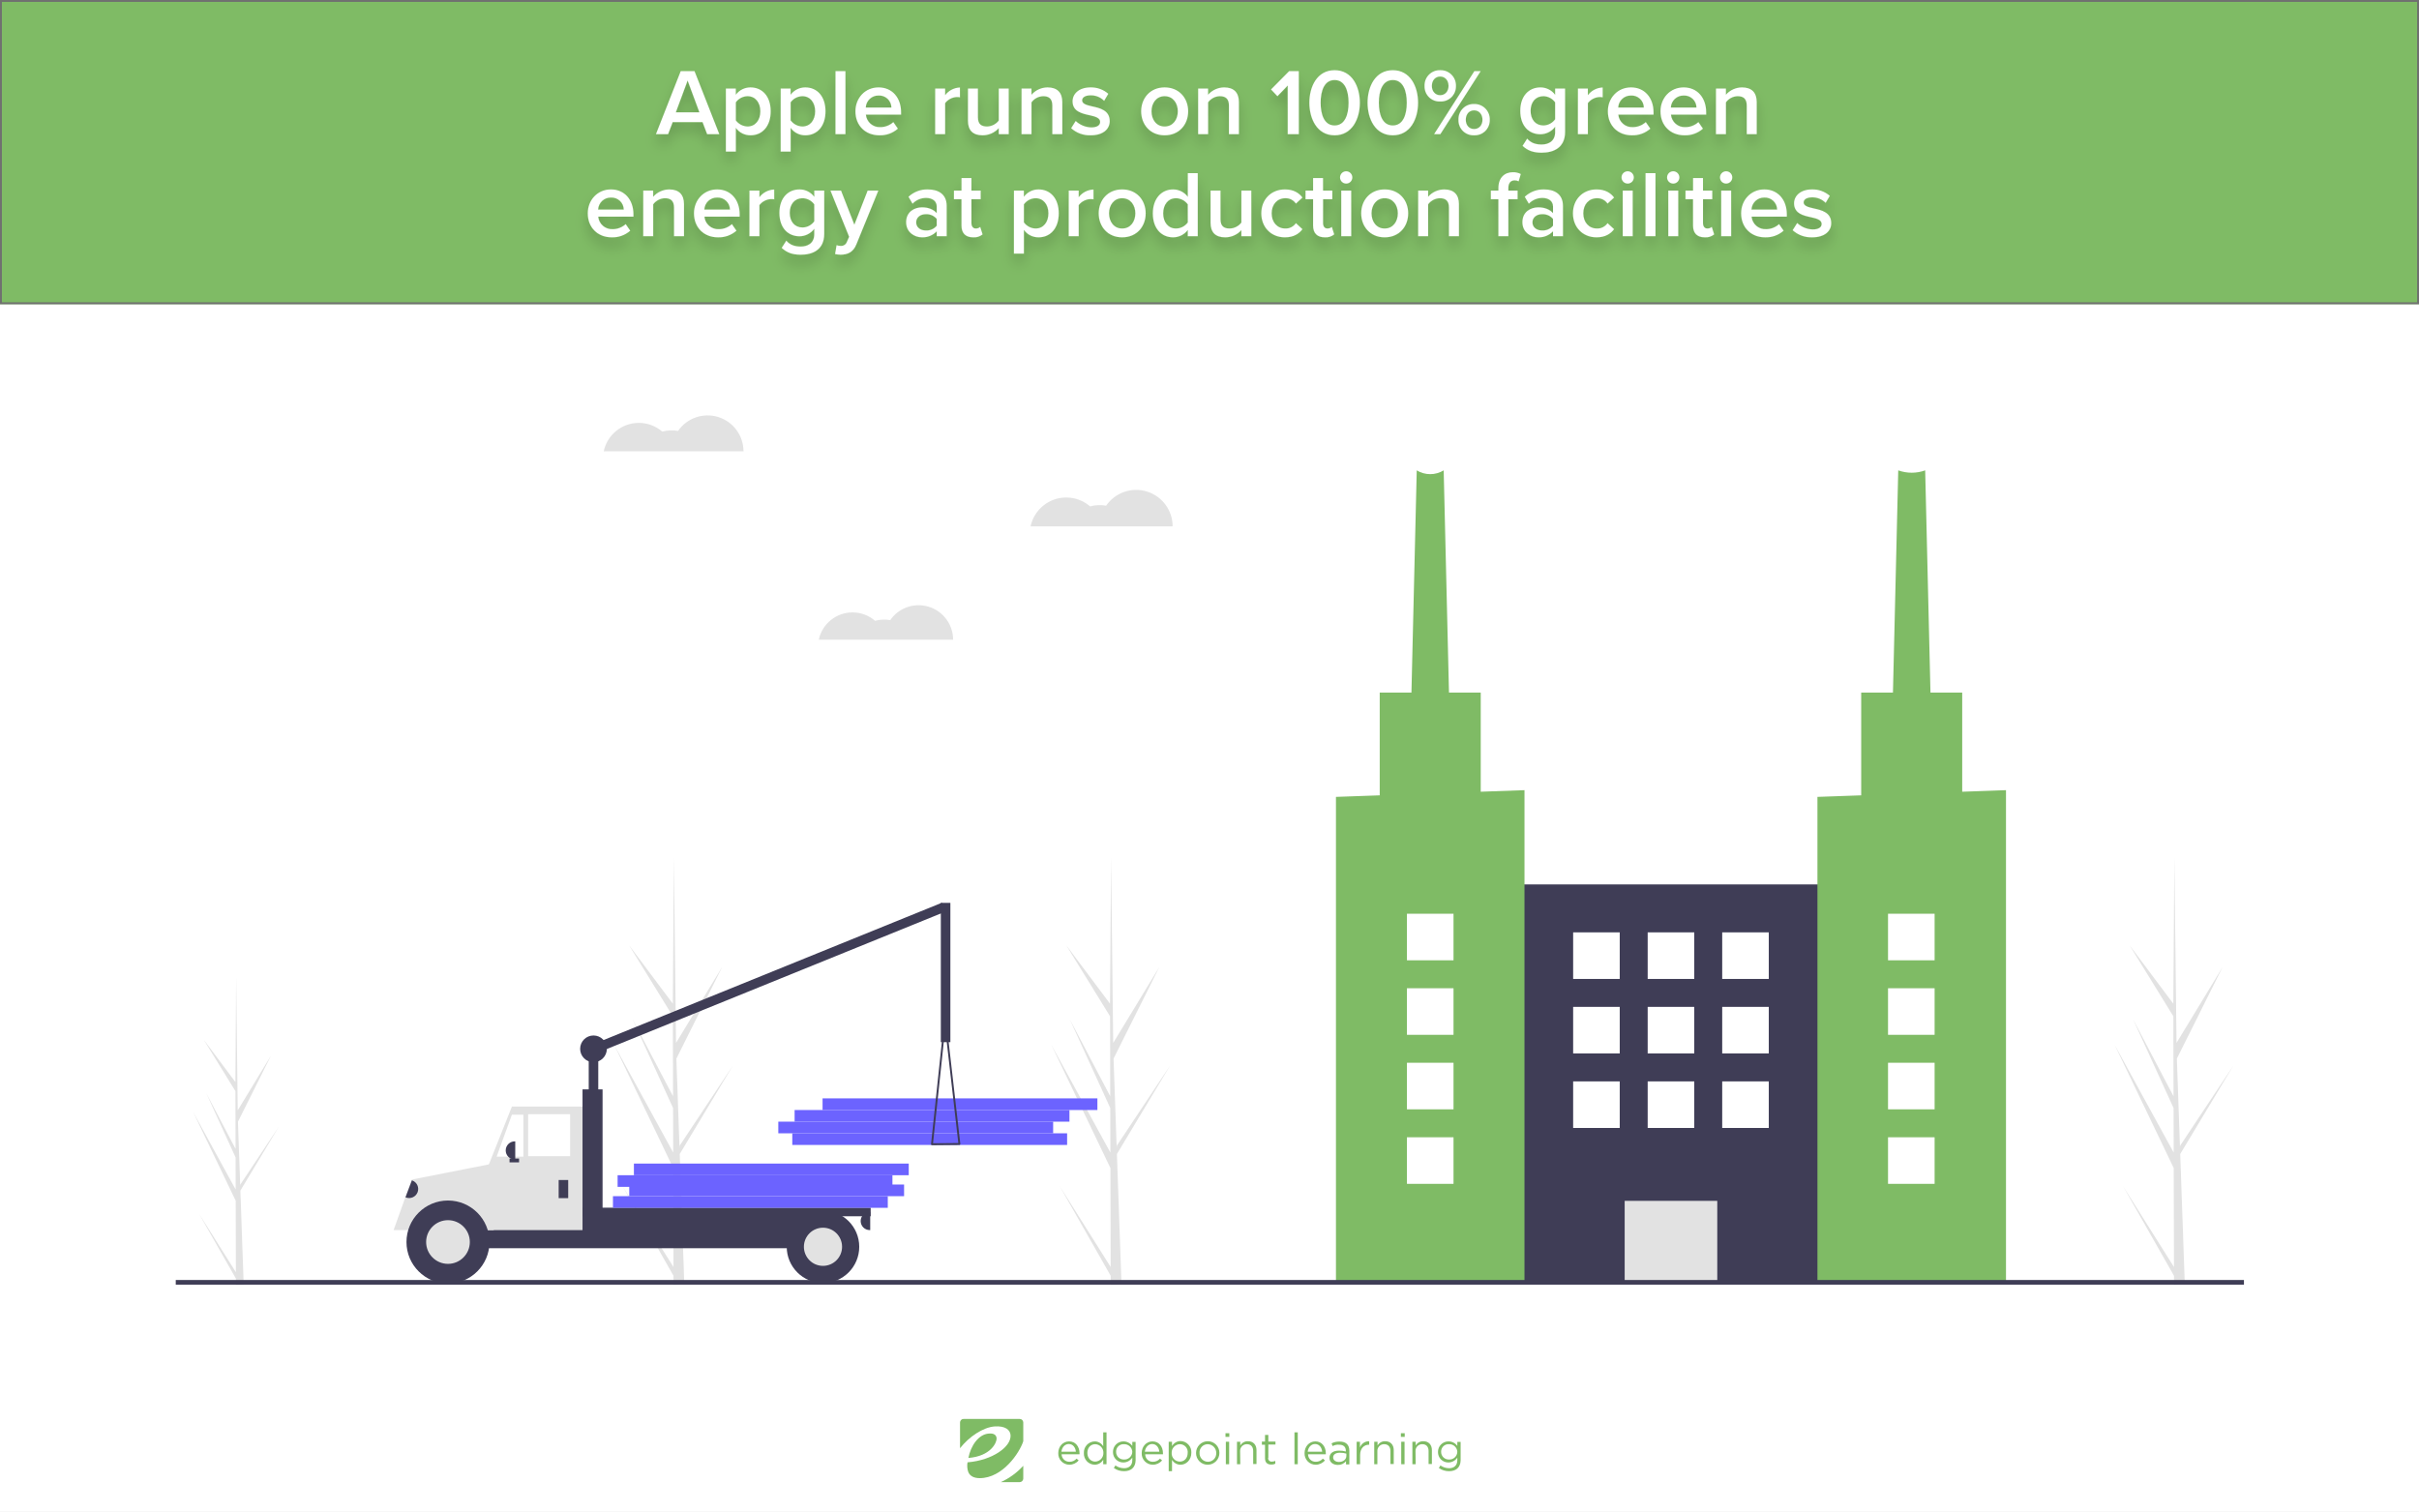
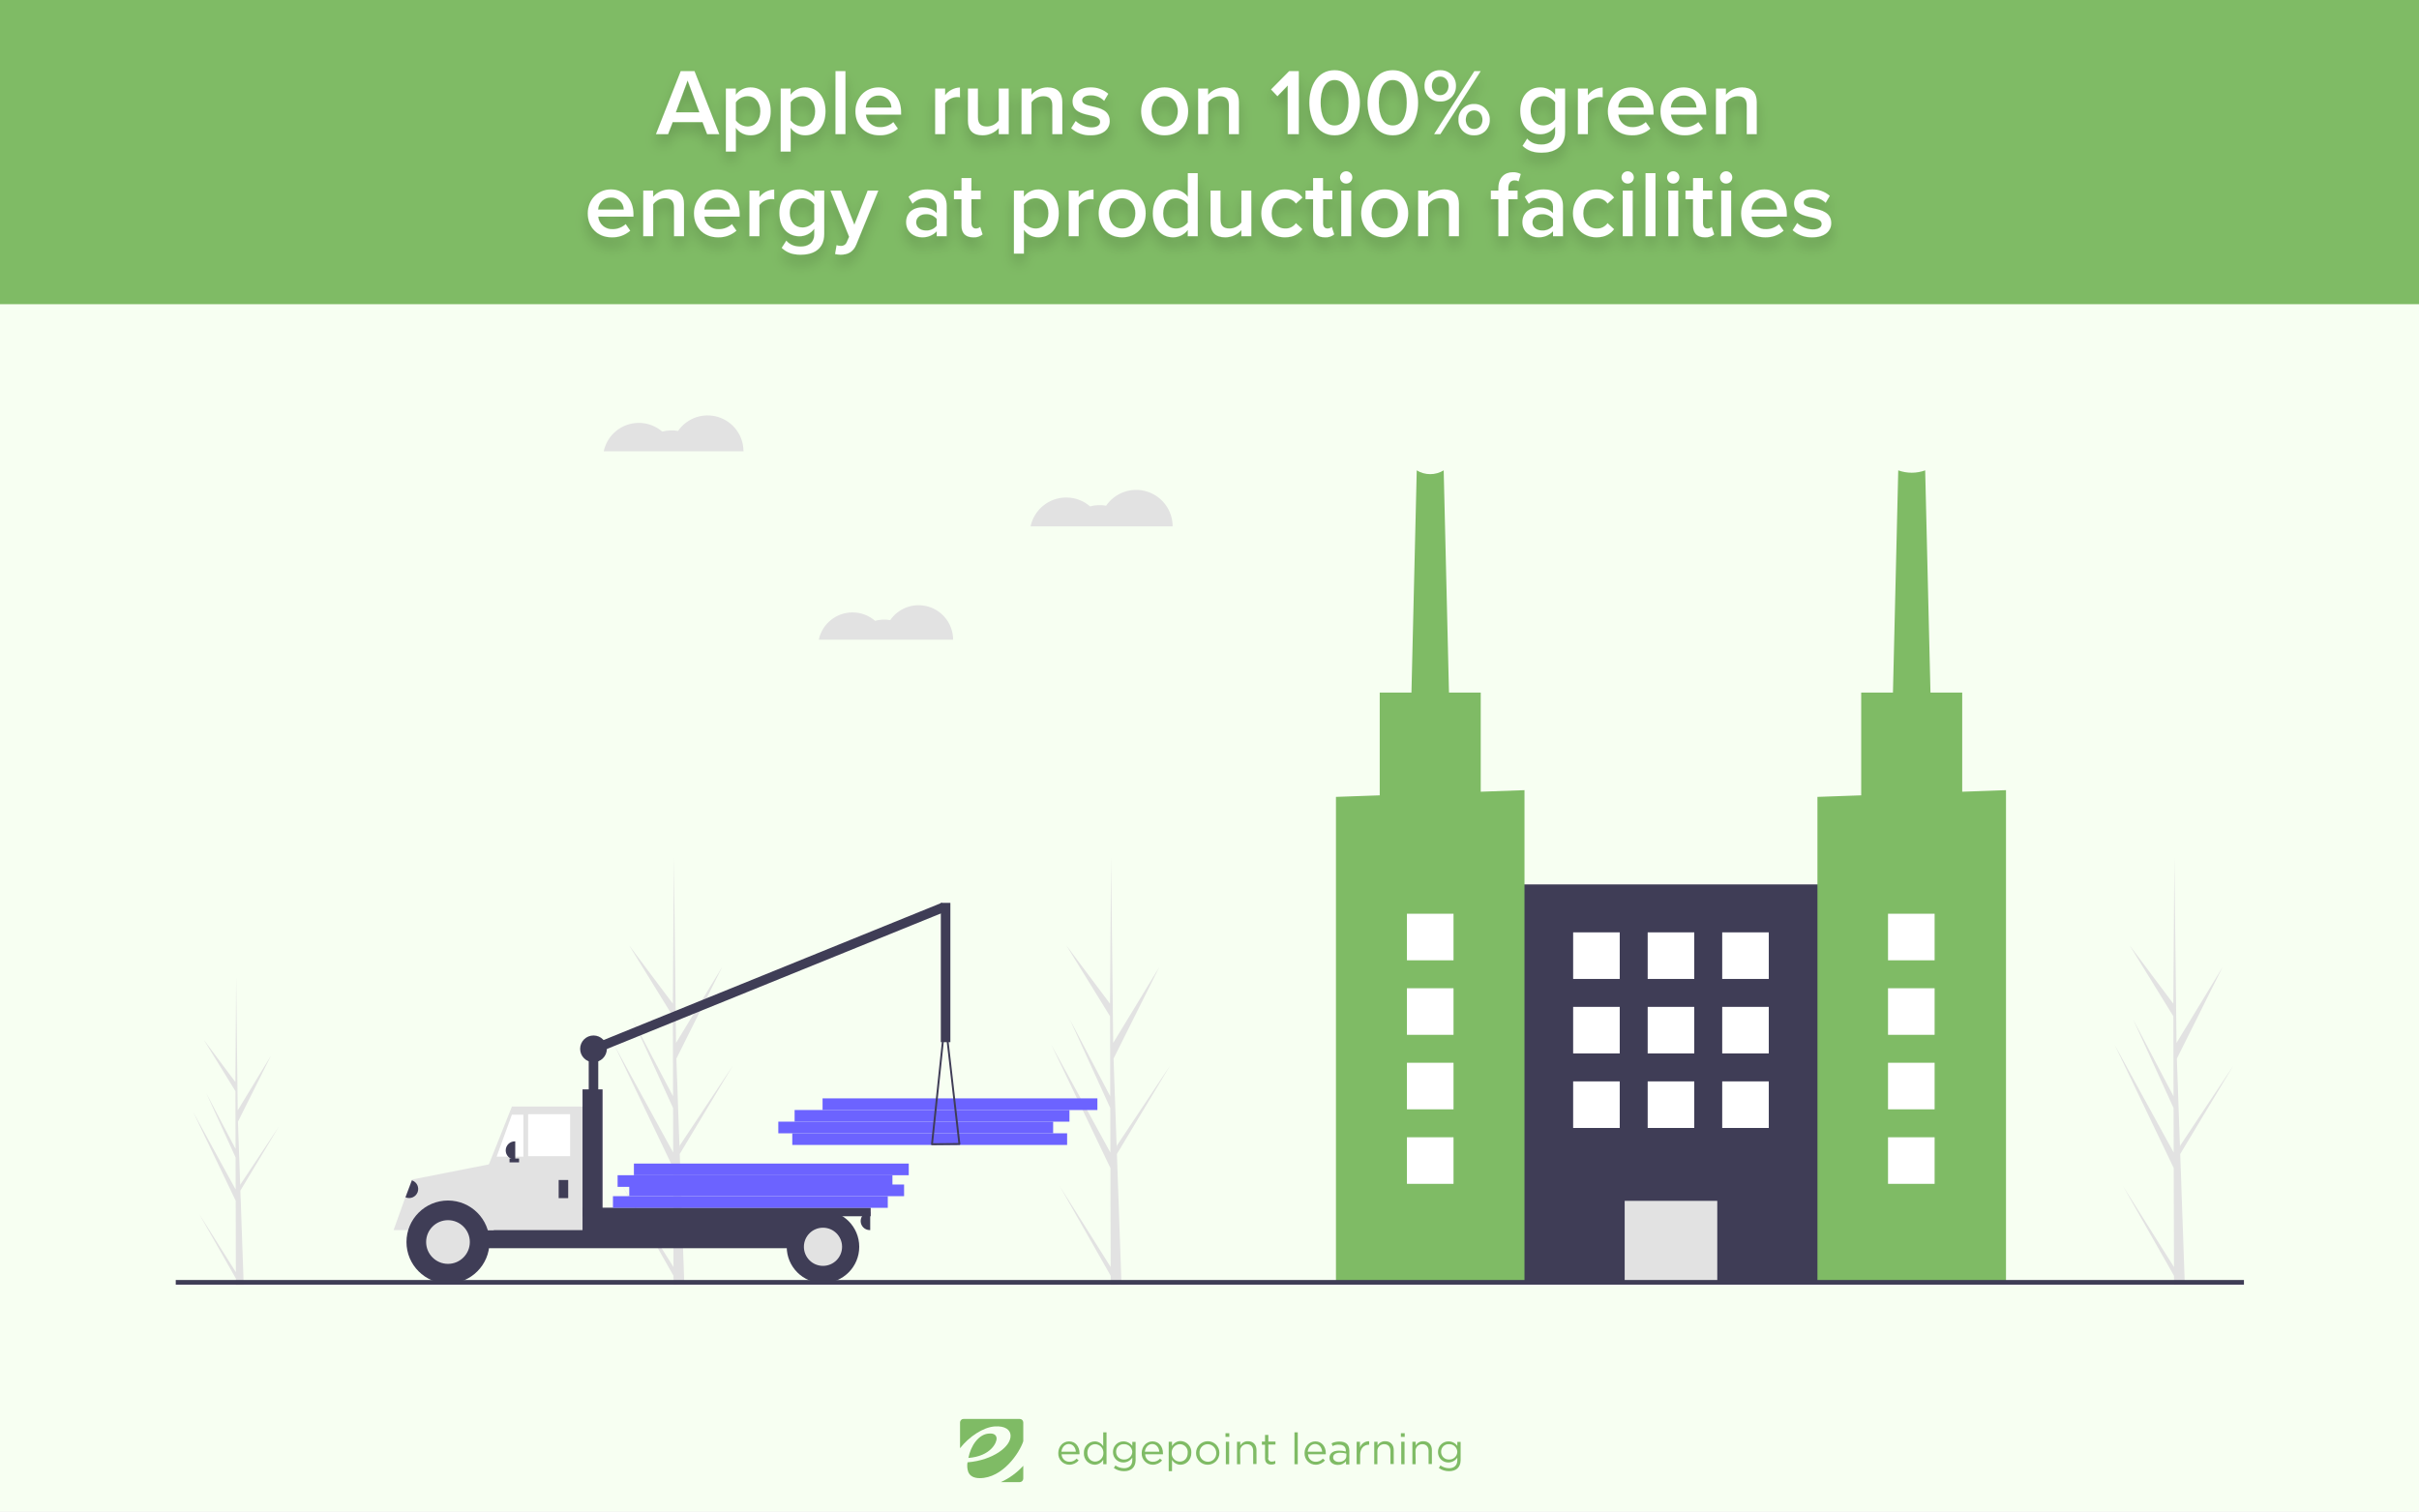
<svg xmlns="http://www.w3.org/2000/svg" width="1280" height="800" viewBox="0 0 1280 800">
  <defs>
    <filter id="Path_520" x="300.525" y="31.65" width="678.95" height="118.65" filterUnits="userSpaceOnUse">
      <feOffset dy="5" input="SourceAlpha" />
      <feGaussianBlur stdDeviation="3.5" result="blur" />
      <feFlood flood-opacity="0.161" />
      <feComposite operator="in" in2="blur" />
      <feComposite in="SourceGraphic" />
    </filter>
    <clipPath id="clip-examples-of-corporate-sustainability-initiatives02">
      <rect width="1280" height="800" />
    </clipPath>
  </defs>
  <g id="examples-of-corporate-sustainability-initiatives02" clip-path="url(#clip-examples-of-corporate-sustainability-initiatives02)">
-     <rect width="1280" height="800" fill="#fff" />
+     <rect width="1280" height="800" fill="#f7fff2" />
    <g id="Group_52" data-name="Group 52" transform="translate(508 751)">
      <g id="nav__logo__e_1_">
        <path id="Path_137" data-name="Path 137" d="M23.4,35.564h9.954a1.93,1.93,0,0,0,1.935-1.843V26.9A36.608,36.608,0,0,1,23.4,35.564Z" transform="translate(-1.833 -2.107)" fill="#7fbb65" />
        <path id="Path_138" data-name="Path 138" d="M19.731,10.977C19.639,9.226,18.348,8.12,15.583,8.4,10.146,8.765,6,14.94,4.8,21.3,16.6,20.378,19.823,13.189,19.731,10.977Z" transform="translate(-0.376 -0.654)" fill="#7fbb65" />
        <path id="Path_139" data-name="Path 139" d="M18.341,3.963c5.622-.369,8.2,1.843,8.387,4.608.461,6.083-9.493,13.272-22.581,14.378H3.963a10.209,10.209,0,0,0,.369,5.069c.922,2.4,3.318,3.318,6.083,3.318,12.166,0,21.106-13.456,23.041-19.539V1.843A1.871,1.871,0,0,0,31.521,0H1.843A1.849,1.849,0,0,0,0,1.843V15.484C4.793,9.4,12.166,4.424,18.341,3.963Z" fill="#7fbb65" />
      </g>
      <g id="nav__logo__edgepoint_1_" transform="translate(51.982 7.097)">
        <path id="Path_140" data-name="Path 140" d="M62.3,23.683a4.855,4.855,0,0,0,3.779-1.659l1.106.922a6.365,6.365,0,0,1-4.885,2.3,5.892,5.892,0,0,1-5.9-6.175c0-3.41,2.4-6.175,5.714-6.175,3.5,0,5.53,2.857,5.53,6.267v.553H58.151A4.081,4.081,0,0,0,62.3,23.683Zm3.41-5.346c-.184-2.12-1.475-4.055-3.779-4.055-2.028,0-3.594,1.751-3.871,4.055Z" transform="translate(-56.4 -8.107)" fill="#7fbb65" />
        <path id="Path_141" data-name="Path 141" d="M81.33,24.566v-2.4a5.23,5.23,0,0,1-4.516,2.673A5.856,5.856,0,0,1,71.1,18.668a5.856,5.856,0,0,1,5.714-6.175,5.228,5.228,0,0,1,4.516,2.581V7.7h1.751V24.566Zm-4.24-10.6c-2.3,0-4.147,1.751-4.147,4.608s1.935,4.608,4.147,4.608a4.452,4.452,0,0,0,4.332-4.608A4.452,4.452,0,0,0,77.091,13.967Z" transform="translate(-57.552 -7.7)" fill="#7fbb65" />
        <path id="Path_142" data-name="Path 142" d="M93.7,28.66A9.258,9.258,0,0,1,88.261,27l.829-1.382A8.066,8.066,0,0,0,93.7,27.094c2.581,0,4.332-1.475,4.332-4.24V21.471a5.681,5.681,0,0,1-4.7,2.581,5.427,5.427,0,0,1-5.53-5.53A5.5,5.5,0,0,1,93.33,12.9a5.773,5.773,0,0,1,4.7,2.4v-2.12h1.751v9.77C99.689,26.725,97.293,28.66,93.7,28.66Zm-.092-14.286a3.892,3.892,0,0,0-4.147,4.055,4,4,0,0,0,4.147,4.055A4.176,4.176,0,0,0,98.03,18.43,4.23,4.23,0,0,0,93.606,14.375Z" transform="translate(-58.86 -8.107)" fill="#7fbb65" />
        <path id="Path_143" data-name="Path 143" d="M110.2,23.683a4.855,4.855,0,0,0,3.779-1.659l1.106.922a6.365,6.365,0,0,1-4.885,2.3,5.892,5.892,0,0,1-5.9-6.175c0-3.41,2.4-6.175,5.714-6.175,3.5,0,5.53,2.857,5.53,6.267v.553h-9.4A3.948,3.948,0,0,0,110.2,23.683Zm3.41-5.346c-.184-2.12-1.475-4.055-3.779-4.055-2.028,0-3.594,1.751-3.871,4.055Z" transform="translate(-60.153 -8.107)" fill="#7fbb65" />
        <path id="Path_144" data-name="Path 144" d="M126.067,25.235a5.228,5.228,0,0,1-4.516-2.581v5.991H119.8V13.069h1.751v2.3a5.23,5.23,0,0,1,4.516-2.673,5.856,5.856,0,0,1,5.714,6.175C131.782,22.838,128.924,25.235,126.067,25.235ZM125.7,14.359a4.452,4.452,0,0,0-4.332,4.608,4.34,4.34,0,0,0,4.332,4.608c2.3,0,4.147-1.751,4.147-4.608A4.153,4.153,0,0,0,125.7,14.359Z" transform="translate(-61.367 -8.092)" fill="#7fbb65" />
        <path id="Path_145" data-name="Path 145" d="M141.675,25.242a6.116,6.116,0,0,1-6.175-6.175,6.194,6.194,0,0,1,6.175-6.267,6.116,6.116,0,0,1,6.175,6.175A6.194,6.194,0,0,1,141.675,25.242Zm0-10.876a4.339,4.339,0,0,0-4.332,4.608,4.491,4.491,0,0,0,4.424,4.7,4.412,4.412,0,0,0,4.424-4.608,4.625,4.625,0,0,0-4.516-4.7Z" transform="translate(-62.597 -8.1)" fill="#7fbb65" />
        <path id="Path_146" data-name="Path 146" d="M152.4,10.135V8.2h2.028v1.935Zm.184,14.47V12.716h1.751V24.605Z" transform="translate(-63.921 -7.739)" fill="#7fbb65" />
        <path id="Path_147" data-name="Path 147" d="M160.751,24.966H159V13.076h1.751V15.1a4.43,4.43,0,0,1,4.055-2.3c2.857,0,4.516,1.935,4.516,4.7v7.373h-1.751V17.961c0-2.212-1.2-3.594-3.318-3.594a3.51,3.51,0,0,0-3.594,3.687l.092,6.912Z" transform="translate(-64.438 -8.1)" fill="#7fbb65" />
        <path id="Path_148" data-name="Path 148" d="M176.618,21.274a1.8,1.8,0,0,0,2.028,2.028,3.994,3.994,0,0,0,1.751-.369v1.475a4,4,0,0,1-2.12.461c-1.935,0-3.318-.922-3.318-3.318V14.361H173.3V12.7h1.659V9.2h1.751v3.5h3.779v1.567H176.71v7Z" transform="translate(-65.558 -7.818)" fill="#7fbb65" />
      </g>
      <g id="nav__logo__learning_1_" transform="translate(176.958 7.097)">
        <path id="Path_149" data-name="Path 149" d="M192,24.566V7.7h1.751V24.566Z" transform="translate(-192 -7.7)" fill="#7fbb65" />
        <path id="Path_150" data-name="Path 150" d="M203.7,23.683a4.855,4.855,0,0,0,3.779-1.659l1.106.922a6.365,6.365,0,0,1-4.885,2.3,5.892,5.892,0,0,1-5.9-6.175c0-3.41,2.4-6.175,5.714-6.175,3.5,0,5.53,2.857,5.53,6.267v.553h-9.4a3.948,3.948,0,0,0,4.055,3.963Zm3.41-5.346c-.184-2.12-1.475-4.055-3.779-4.055-2.028,0-3.594,1.751-3.871,4.055Z" transform="translate(-192.454 -8.107)" fill="#7fbb65" />
        <path id="Path_151" data-name="Path 151" d="M213.759,15.4l-.553-1.475A9.105,9.105,0,0,1,217.538,13c3.226,0,5.069,1.659,5.069,4.793v7.281h-1.751V23.323a5.161,5.161,0,0,1-4.332,2.028c-2.212,0-4.424-1.2-4.424-3.687,0-2.581,2.028-3.871,5.069-3.871a13.114,13.114,0,0,1,3.594.461v-.369c0-2.12-1.29-3.226-3.594-3.226a5.9,5.9,0,0,0-3.41.737Zm.276,5.991c0,1.475,1.382,2.4,3.041,2.4,2.212,0,3.963-1.29,3.963-3.226v-1.2a11.937,11.937,0,0,0-3.5-.461c-2.212,0-3.5,1.014-3.5,2.488Z" transform="translate(-193.575 -8.115)" fill="#7fbb65" />
        <path id="Path_152" data-name="Path 152" d="M229.451,24.965H227.7V13.076h1.751v3.041a5.068,5.068,0,0,1,4.885-3.318v1.843h-.092c-2.581,0-4.7,1.843-4.7,5.438v4.885Z" transform="translate(-194.797 -8.099)" fill="#7fbb65" />
        <path id="Path_153" data-name="Path 153" d="M239.551,24.966H237.8V13.076h1.751V15.1a4.43,4.43,0,0,1,4.055-2.3c2.857,0,4.516,1.935,4.516,4.7v7.373h-1.751V17.961c0-2.212-1.2-3.594-3.318-3.594a3.51,3.51,0,0,0-3.594,3.687v6.912Z" transform="translate(-195.588 -8.1)" fill="#7fbb65" />
        <path id="Path_154" data-name="Path 154" d="M253.1,10.135V8.2h2.028v1.935Zm.184,14.47V12.716h1.751V24.605Z" transform="translate(-196.787 -7.739)" fill="#7fbb65" />
        <path id="Path_155" data-name="Path 155" d="M261.451,24.966H259.7V13.076h1.751V15.1a4.43,4.43,0,0,1,4.055-2.3c2.857,0,4.516,1.935,4.516,4.7v7.373h-1.751V17.961c0-2.212-1.2-3.594-3.318-3.594a3.51,3.51,0,0,0-3.594,3.687l.092,6.912Z" transform="translate(-197.304 -8.1)" fill="#7fbb65" />
        <path id="Path_156" data-name="Path 156" d="M280.3,28.66A9.258,9.258,0,0,1,274.861,27l.83-1.382a8.066,8.066,0,0,0,4.608,1.475c2.581,0,4.332-1.475,4.332-4.24V21.471a5.681,5.681,0,0,1-4.7,2.581,5.427,5.427,0,0,1-5.53-5.53,5.5,5.5,0,0,1,5.53-5.622,5.641,5.641,0,0,1,4.7,2.4v-2.12h1.751v9.77c-.092,3.779-2.488,5.714-6.083,5.714Zm-.092-14.286a3.892,3.892,0,0,0-4.147,4.055,4,4,0,0,0,4.147,4.055,4.176,4.176,0,0,0,4.424-4.055A4.23,4.23,0,0,0,280.206,14.375Z" transform="translate(-198.455 -8.107)" fill="#7fbb65" />
      </g>
    </g>
-     <g id="Rectangle_2" data-name="Rectangle 2" fill="#7fbb65" stroke="#707070" stroke-width="1">
-       <rect width="1280" height="161" stroke="none" />
-       <rect x="0.5" y="0.5" width="1279" height="160" fill="none" />
-     </g>
+     <rect id="Rectangle_2" data-name="Rectangle 2" width="1280" height="161" fill="#7fbb65" />
    <g transform="matrix(1, 0, 0, 1, 0, 0)" filter="url(#Path_520)">
      <path id="Path_520-2" data-name="Path 520" d="M-265.8,0h6.4l-13.1-33.35h-7.3L-292.9,0h6.4l2.45-6.4h15.8Zm-10.35-28.4,6.25,16.85h-12.5Zm25.5,37.6V-3.35A9.482,9.482,0,0,0-242.9.6c6.25,0,10.7-4.75,10.7-12.7s-4.45-12.65-10.7-12.65a9.636,9.636,0,0,0-7.75,3.9v-3.3h-5.25V9.2Zm13-21.3c0,4.7-2.65,8.05-6.8,8.05a7.98,7.98,0,0,1-6.2-3.25v-9.55a7.837,7.837,0,0,1,6.2-3.25C-240.3-20.1-237.65-16.75-237.65-12.1Zm16,21.3V-3.35A9.482,9.482,0,0,0-213.9.6c6.25,0,10.7-4.75,10.7-12.7s-4.45-12.65-10.7-12.65a9.636,9.636,0,0,0-7.75,3.9v-3.3h-5.25V9.2Zm13-21.3c0,4.7-2.65,8.05-6.8,8.05a7.98,7.98,0,0,1-6.2-3.25v-9.55a7.837,7.837,0,0,1,6.2-3.25C-211.3-20.1-208.65-16.75-208.65-12.1ZM-197.9,0h5.25V-33.35h-5.25Zm10.55-12.1c0,7.65,5.4,12.7,12.65,12.7a14.077,14.077,0,0,0,9.8-3.5l-2.4-3.45a10.221,10.221,0,0,1-6.85,2.65,7.315,7.315,0,0,1-7.7-6.65h18.65V-11.6c0-7.6-4.65-13.15-11.9-13.15C-182.25-24.75-187.35-19.1-187.35-12.1Zm12.25-8.35a6.459,6.459,0,0,1,6.8,6.4h-13.6A6.662,6.662,0,0,1-175.1-20.45ZM-145.15,0h5.25V-16.45a8.339,8.339,0,0,1,6.2-3.2,7.739,7.739,0,0,1,1.65.15v-5.2a10.313,10.313,0,0,0-7.85,4.1v-3.55h-5.25Zm33.65,0h5.25V-24.15h-5.25V-7.2a8.032,8.032,0,0,1-6.2,3.15c-2.95,0-4.85-1.15-4.85-4.9v-15.2h-5.25v17.1c0,4.95,2.55,7.65,7.75,7.65a11.575,11.575,0,0,0,8.55-3.8Zm28.35,0h5.25V-17c0-4.95-2.6-7.75-7.8-7.75a11.426,11.426,0,0,0-8.5,3.9v-3.3h-5.25V0h5.25V-16.85A7.95,7.95,0,0,1-88-20.1c2.95,0,4.85,1.25,4.85,5Zm9.95-3.15A14.688,14.688,0,0,0-62.85.6c6.5,0,10.05-3.25,10.05-7.5,0-5.7-5.15-6.9-9.35-7.8C-65-15.35-67.4-16-67.4-17.85c0-1.7,1.75-2.7,4.5-2.7a9.739,9.739,0,0,1,7.15,2.9l2.2-3.7a13.806,13.806,0,0,0-9.4-3.4c-6.1,0-9.5,3.4-9.5,7.35,0,5.4,4.95,6.5,9.1,7.4,2.95.65,5.5,1.4,5.5,3.5,0,1.8-1.6,2.95-4.75,2.95a12.465,12.465,0,0,1-8.2-3.4ZM-23.75.6C-16,.6-11.3-5.15-11.3-12.1c0-6.9-4.7-12.65-12.45-12.65-7.65,0-12.4,5.75-12.4,12.65C-36.15-5.15-31.4.6-23.75.6Zm0-4.65c-4.45,0-6.95-3.75-6.95-8.05,0-4.25,2.5-8,6.95-8,4.5,0,7,3.75,7,8C-16.75-7.8-19.25-4.05-23.75-4.05ZM10.3,0h5.25V-17c0-4.95-2.6-7.75-7.8-7.75a11.426,11.426,0,0,0-8.5,3.9v-3.3H-6V0H-.75V-16.85a7.95,7.95,0,0,1,6.2-3.25c2.95,0,4.85,1.25,4.85,5ZM41.4,0h5.85V-33.35h-5.1l-9.6,9.7,3.4,3.55,5.45-5.65ZM52.85-16.65C52.85-8.25,56.85.6,66.2.6S79.55-8.25,79.55-16.65s-4-17.2-13.35-17.2S52.85-25.05,52.85-16.65Zm20.75,0c0,6.35-1.95,12.05-7.4,12.05s-7.4-5.7-7.4-12.05,1.95-12,7.4-12S73.6-23,73.6-16.65Zm10.05,0C83.65-8.25,87.65.6,97,.6s13.35-8.85,13.35-17.25-4-17.2-13.35-17.2S83.65-25.05,83.65-16.65Zm20.75,0c0,6.35-1.95,12.05-7.4,12.05s-7.4-5.7-7.4-12.05,1.95-12,7.4-12S104.4-23,104.4-16.65Zm9.4-8.85a7.916,7.916,0,0,0,8.25,8.2,7.97,7.97,0,0,0,8.35-8.2,8.062,8.062,0,0,0-8.35-8.35A8.009,8.009,0,0,0,113.8-25.5ZM118.85,0h3.3L143.5-33.35h-3.35Zm7.65-25.5c0,2.85-1.85,4.9-4.45,4.9-2.55,0-4.4-2.05-4.4-4.9,0-3,1.85-5,4.4-5C124.65-30.5,126.5-28.5,126.5-25.5Zm5.25,17.9A7.916,7.916,0,0,0,140,.6a7.957,7.957,0,0,0,8.3-8.2,8.05,8.05,0,0,0-8.3-8.35A8.009,8.009,0,0,0,131.75-7.6Zm12.7,0c0,2.9-1.85,4.9-4.45,4.9s-4.4-2-4.4-4.9c0-3,1.8-5,4.4-5S144.45-10.6,144.45-7.6Zm21.2,13.8c2.95,2.7,6,3.6,10.1,3.6,5.95,0,12.4-2.35,12.4-11.05v-22.9H182.9v3.35a9.618,9.618,0,0,0-7.75-3.95c-6.2,0-10.7,4.6-10.7,12.4,0,7.95,4.55,12.4,10.7,12.4a9.8,9.8,0,0,0,7.75-4v2.9c0,4.95-3.7,6.55-7.15,6.55-3.2,0-5.7-.85-7.65-3.1ZM182.9-7.85a7.837,7.837,0,0,1-6.2,3.25c-4.15,0-6.8-3.1-6.8-7.75s2.65-7.75,6.8-7.75a7.837,7.837,0,0,1,6.2,3.25ZM194.95,0h5.25V-16.45a8.339,8.339,0,0,1,6.2-3.2,7.739,7.739,0,0,1,1.65.15v-5.2a10.313,10.313,0,0,0-7.85,4.1v-3.55h-5.25ZM210.8-12.1c0,7.65,5.4,12.7,12.65,12.7a14.077,14.077,0,0,0,9.8-3.5l-2.4-3.45A10.221,10.221,0,0,1,224-3.7a7.315,7.315,0,0,1-7.7-6.65h18.65V-11.6c0-7.6-4.65-13.15-11.9-13.15C215.9-24.75,210.8-19.1,210.8-12.1Zm12.25-8.35a6.459,6.459,0,0,1,6.8,6.4h-13.6A6.662,6.662,0,0,1,223.05-20.45Zm15.6,8.35c0,7.65,5.4,12.7,12.65,12.7a14.077,14.077,0,0,0,9.8-3.5l-2.4-3.45a10.221,10.221,0,0,1-6.85,2.65,7.315,7.315,0,0,1-7.7-6.65H262.8V-11.6c0-7.6-4.65-13.15-11.9-13.15C243.75-24.75,238.65-19.1,238.65-12.1Zm12.25-8.35a6.459,6.459,0,0,1,6.8,6.4H244.1A6.662,6.662,0,0,1,250.9-20.45ZM284.3,0h5.25V-17c0-4.95-2.6-7.75-7.8-7.75a11.426,11.426,0,0,0-8.5,3.9v-3.3H268V0h5.25V-16.85a7.95,7.95,0,0,1,6.2-3.25c2.95,0,4.85,1.25,4.85,5ZM-328.975,41.9c0,7.65,5.4,12.7,12.65,12.7a14.077,14.077,0,0,0,9.8-3.5l-2.4-3.45a10.221,10.221,0,0,1-6.85,2.65,7.315,7.315,0,0,1-7.7-6.65h18.65V42.4c0-7.6-4.65-13.15-11.9-13.15C-323.875,29.25-328.975,34.9-328.975,41.9Zm12.25-8.35a6.459,6.459,0,0,1,6.8,6.4h-13.6A6.662,6.662,0,0,1-316.725,33.55Zm33.4,20.45h5.25V37c0-4.95-2.6-7.75-7.8-7.75a11.426,11.426,0,0,0-8.5,3.9v-3.3h-5.25V54h5.25V37.15a7.95,7.95,0,0,1,6.2-3.25c2.95,0,4.85,1.25,4.85,5Zm10.55-12.1c0,7.65,5.4,12.7,12.65,12.7a14.077,14.077,0,0,0,9.8-3.5l-2.4-3.45a10.221,10.221,0,0,1-6.85,2.65,7.315,7.315,0,0,1-7.7-6.65h18.65V42.4c0-7.6-4.65-13.15-11.9-13.15C-267.675,29.25-272.775,34.9-272.775,41.9Zm12.25-8.35a6.459,6.459,0,0,1,6.8,6.4h-13.6A6.662,6.662,0,0,1-260.525,33.55Zm17.1,20.45h5.25V37.55a8.339,8.339,0,0,1,6.2-3.2,7.739,7.739,0,0,1,1.65.15V29.3a10.313,10.313,0,0,0-7.85,4.1V29.85h-5.25Zm17.05,6.2c2.95,2.7,6,3.6,10.1,3.6,5.95,0,12.4-2.35,12.4-11.05V29.85h-5.25V33.2a9.618,9.618,0,0,0-7.75-3.95c-6.2,0-10.7,4.6-10.7,12.4,0,7.95,4.55,12.4,10.7,12.4a9.8,9.8,0,0,0,7.75-4v2.9c0,4.95-3.7,6.55-7.15,6.55-3.2,0-5.7-.85-7.65-3.1Zm17.25-14.05a7.837,7.837,0,0,1-6.2,3.25c-4.15,0-6.8-3.1-6.8-7.75s2.65-7.75,6.8-7.75a7.837,7.837,0,0,1,6.2,3.25Zm11.8,12.6-.8,4.7a14.848,14.848,0,0,0,2.95.35c3.75-.05,6.65-1.35,8.3-5.45l11.65-28.5h-5.65l-7.05,18.1-7.05-18.1h-5.6l9.9,24.45-1.2,2.75a3.271,3.271,0,0,1-3.45,2.1A5.487,5.487,0,0,1-197.325,58.75Zm53-4.75h5.25V38c0-6.5-4.7-8.75-10.05-8.75a14.361,14.361,0,0,0-10.15,3.9l2.15,3.65a9.889,9.889,0,0,1,7.15-3.05c3.35,0,5.65,1.7,5.65,4.5v3.6c-1.75-2.05-4.55-3.1-7.8-3.1-3.95,0-8.4,2.3-8.4,7.85,0,5.35,4.45,8,8.4,8a10.2,10.2,0,0,0,7.8-3.2Zm0-5.5a7.069,7.069,0,0,1-5.75,2.5c-2.95,0-5.15-1.7-5.15-4.3,0-2.65,2.2-4.35,5.15-4.35a7.069,7.069,0,0,1,5.75,2.5Zm19.3,6.1a6.926,6.926,0,0,0,4.95-1.55l-1.25-3.95a3.389,3.389,0,0,1-2.35.85c-1.5,0-2.3-1.2-2.3-2.85V34.45h4.9v-4.6h-4.9v-6.6h-5.25v6.6h-4v4.6h4V48.4C-131.225,52.4-129.075,54.6-125.025,54.6Zm26.8,8.6V50.65a9.482,9.482,0,0,0,7.75,3.95c6.25,0,10.7-4.75,10.7-12.7s-4.45-12.65-10.7-12.65a9.636,9.636,0,0,0-7.75,3.9v-3.3h-5.25V63.2Zm13-21.3c0,4.7-2.65,8.05-6.8,8.05a7.98,7.98,0,0,1-6.2-3.25V37.15a7.837,7.837,0,0,1,6.2-3.25C-87.875,33.9-85.225,37.25-85.225,41.9ZM-74.475,54h5.25V37.55a8.339,8.339,0,0,1,6.2-3.2,7.739,7.739,0,0,1,1.65.15V29.3a10.313,10.313,0,0,0-7.85,4.1V29.85h-5.25Zm28.25.6c7.75,0,12.45-5.75,12.45-12.7,0-6.9-4.7-12.65-12.45-12.65-7.65,0-12.4,5.75-12.4,12.65C-58.625,48.85-53.875,54.6-46.225,54.6Zm0-4.65c-4.45,0-6.95-3.75-6.95-8.05,0-4.25,2.5-8,6.95-8,4.5,0,7,3.75,7,8C-39.225,46.2-41.725,49.95-46.225,49.95ZM-11.475,54h5.25V20.65h-5.25V33.2a9.688,9.688,0,0,0-7.75-3.95c-6.25,0-10.75,4.9-10.75,12.7,0,7.95,4.55,12.65,10.75,12.65a9.78,9.78,0,0,0,7.75-3.9Zm0-7.25a7.891,7.891,0,0,1-6.25,3.2c-4.15,0-6.8-3.35-6.8-8,0-4.7,2.65-8.05,6.8-8.05a7.934,7.934,0,0,1,6.25,3.25ZM16.875,54h5.25V29.85h-5.25V46.8a8.032,8.032,0,0,1-6.2,3.15c-2.95,0-4.85-1.15-4.85-4.9V29.85H.575v17.1c0,4.95,2.55,7.65,7.75,7.65a11.575,11.575,0,0,0,8.55-3.8Zm10.55-12.1c0,7.35,5.15,12.7,12.5,12.7,4.7,0,7.55-2,9.25-4.3l-3.45-3.2a6.565,6.565,0,0,1-5.55,2.85c-4.4,0-7.3-3.35-7.3-8.05s2.9-8,7.3-8a6.446,6.446,0,0,1,5.55,2.85l3.45-3.2c-1.7-2.3-4.55-4.3-9.25-4.3C32.575,29.25,27.425,34.6,27.425,41.9Zm33.6,12.7a6.926,6.926,0,0,0,4.95-1.55l-1.25-3.95a3.389,3.389,0,0,1-2.35.85c-1.5,0-2.3-1.2-2.3-2.85V34.45h4.9v-4.6h-4.9v-6.6h-5.25v6.6h-4v4.6h4V48.4C54.825,52.4,56.975,54.6,61.025,54.6Zm11.3-28.45a3.25,3.25,0,1,0-3.25-3.25A3.244,3.244,0,0,0,72.325,26.15ZM69.725,54h5.25V29.85h-5.25Zm22.95.6c7.75,0,12.45-5.75,12.45-12.7,0-6.9-4.7-12.65-12.45-12.65-7.65,0-12.4,5.75-12.4,12.65C80.275,48.85,85.025,54.6,92.675,54.6Zm0-4.65c-4.45,0-6.95-3.75-6.95-8.05,0-4.25,2.5-8,6.95-8,4.5,0,7,3.75,7,8C99.675,46.2,97.175,49.95,92.675,49.95ZM126.725,54h5.25V37c0-4.95-2.6-7.75-7.8-7.75a11.426,11.426,0,0,0-8.5,3.9v-3.3h-5.25V54h5.25V37.15a7.95,7.95,0,0,1,6.2-3.25c2.95,0,4.85,1.25,4.85,5Zm26.15,0h5.25V34.45h4.9v-4.6h-4.9V28.5c0-2.7,1.3-4.05,3.35-4.05a4.208,4.208,0,0,1,2.1.5l1.15-3.85a8.7,8.7,0,0,0-4.2-.95c-4.45,0-7.65,2.95-7.65,8.35v1.35h-4v4.6h4Zm28.9,0h5.25V38c0-6.5-4.7-8.75-10.05-8.75a14.361,14.361,0,0,0-10.15,3.9l2.15,3.65a9.889,9.889,0,0,1,7.15-3.05c3.35,0,5.65,1.7,5.65,4.5v3.6c-1.75-2.05-4.55-3.1-7.8-3.1-3.95,0-8.4,2.3-8.4,7.85,0,5.35,4.45,8,8.4,8a10.2,10.2,0,0,0,7.8-3.2Zm0-5.5a7.069,7.069,0,0,1-5.75,2.5c-2.95,0-5.15-1.7-5.15-4.3,0-2.65,2.2-4.35,5.15-4.35a7.069,7.069,0,0,1,5.75,2.5Zm10.55-6.6c0,7.35,5.15,12.7,12.5,12.7,4.7,0,7.55-2,9.25-4.3l-3.45-3.2a6.565,6.565,0,0,1-5.55,2.85c-4.4,0-7.3-3.35-7.3-8.05s2.9-8,7.3-8a6.446,6.446,0,0,1,5.55,2.85l3.45-3.2c-1.7-2.3-4.55-4.3-9.25-4.3C197.475,29.25,192.325,34.6,192.325,41.9Zm28.95-15.75a3.25,3.25,0,1,0-3.25-3.25A3.244,3.244,0,0,0,221.275,26.15ZM218.675,54h5.25V29.85h-5.25Zm12.05,0h5.25V20.65h-5.25Zm14.65-27.85a3.25,3.25,0,1,0-3.25-3.25A3.244,3.244,0,0,0,245.375,26.15ZM242.775,54h5.25V29.85h-5.25Zm19.3.6a6.926,6.926,0,0,0,4.95-1.55l-1.25-3.95a3.389,3.389,0,0,1-2.35.85c-1.5,0-2.3-1.2-2.3-2.85V34.45h4.9v-4.6h-4.9v-6.6h-5.25v6.6h-4v4.6h4V48.4C255.875,52.4,258.025,54.6,262.075,54.6Zm11.3-28.45a3.25,3.25,0,1,0-3.25-3.25A3.244,3.244,0,0,0,273.375,26.15ZM270.775,54h5.25V29.85h-5.25Zm10.55-12.1c0,7.65,5.4,12.7,12.65,12.7a14.077,14.077,0,0,0,9.8-3.5l-2.4-3.45a10.221,10.221,0,0,1-6.85,2.65,7.315,7.315,0,0,1-7.7-6.65h18.65V42.4c0-7.6-4.65-13.15-11.9-13.15C286.425,29.25,281.325,34.9,281.325,41.9Zm12.25-8.35a6.459,6.459,0,0,1,6.8,6.4h-13.6A6.662,6.662,0,0,1,293.575,33.55Zm15,17.3a14.688,14.688,0,0,0,10.35,3.75c6.5,0,10.05-3.25,10.05-7.5,0-5.7-5.15-6.9-9.35-7.8-2.85-.65-5.25-1.3-5.25-3.15,0-1.7,1.75-2.7,4.5-2.7a9.739,9.739,0,0,1,7.15,2.9l2.2-3.7a13.806,13.806,0,0,0-9.4-3.4c-6.1,0-9.5,3.4-9.5,7.35,0,5.4,4.95,6.5,9.1,7.4,2.95.65,5.5,1.4,5.5,3.5,0,1.8-1.6,2.95-4.75,2.95a12.465,12.465,0,0,1-8.2-3.4Z" transform="translate(640 71)" fill="#fff" />
    </g>
    <g id="undraw_factory_dy0a" transform="translate(93 132.875)">
      <path id="Path_488" data-name="Path 488" d="M375.615,713.364l-26.958-42.782,26.971,47.442.014,4.875q2.885-.034,5.711-.221l-2.2-62.621.029-.484-.05-.092-.209-5.917,28.187-46.889L378.9,649.132l-.084,1.253-1.661-47.313,24.232-48.512-24.421,40.2-1.136-98.066-.005-.326,0,.321-.553,77.318L352.108,543.07l23.176,37.6.107,42.348-21.484-40.9,21.5,47.126.059,23.548-31.208-56.946L375.487,661Z" transform="translate(-112.249 -175.663)" fill="#e2e2e2" />
      <path id="Path_489" data-name="Path 489" d="M563.327,713.364l-26.959-42.782,26.971,47.443.014,4.875q2.885-.034,5.711-.221l-2.2-62.621.029-.484-.05-.092-.209-5.917,28.187-46.889-28.216,42.457-.084,1.253-1.661-47.313,24.232-48.512-24.421,40.2-1.136-98.066-.005-.326,0,.321-.553,77.318L539.819,543.07l23.176,37.6.108,42.348-21.484-40.9,21.5,47.126.059,23.548L531.966,595.84,563.2,661Z" transform="translate(-68.623 -175.663)" fill="#e2e2e2" />
      <path id="Path_490" data-name="Path 490" d="M186.081,704.225l-19.466-30.892L186.09,707.59l.01,3.52q2.083-.024,4.124-.16l-1.588-45.218.021-.35-.036-.067-.151-4.273,20.354-33.858-20.375,30.658-.061.905-1.2-34.164,17.5-35.03-17.635,29.027-.82-70.813,0-.236,0,.232-.4,55.831-16.72-22.339L185.842,608.4l.078,30.579L170.406,609.45l15.522,34.029.043,17-22.535-41.121,22.553,47.053Z" transform="translate(-154.272 -163.772)" fill="#e2e2e2" />
      <path id="Path_491" data-name="Path 491" d="M1019.864,713.364l-26.958-42.782,26.971,47.442.015,4.875q2.885-.034,5.711-.221l-2.2-62.621.029-.484-.049-.092-.209-5.917,28.187-46.889-28.216,42.457-.084,1.253-1.661-47.313,24.232-48.512-24.421,40.2-1.136-98.066-.005-.326,0,.321-.553,77.318L996.357,543.07l23.176,37.6.107,42.348-21.484-40.9,21.5,47.126.059,23.548L988.5,595.84,1019.735,661Z" transform="translate(37.478 -175.663)" fill="#e2e2e2" />
      <rect id="Rectangle_4" data-name="Rectangle 4" width="145.424" height="6.162" transform="translate(471.659 473.109) rotate(180)" fill="#6c63ff" />
      <rect id="Rectangle_5" data-name="Rectangle 5" width="145.424" height="6.162" transform="translate(464.264 466.947) rotate(180)" fill="#6c63ff" />
      <rect id="Rectangle_6" data-name="Rectangle 6" width="145.424" height="6.162" transform="translate(472.891 460.785) rotate(180)" fill="#6c63ff" />
      <rect id="Rectangle_7" data-name="Rectangle 7" width="145.424" height="6.162" transform="translate(487.68 454.623) rotate(180)" fill="#6c63ff" />
      <rect id="Rectangle_8" data-name="Rectangle 8" width="5.049" height="35.849" transform="translate(223.571 457.081) rotate(180)" fill="#3f3d56" />
      <rect id="Rectangle_9" data-name="Rectangle 9" width="5.049" height="201.647" transform="translate(220.406 425.455) rotate(-112.092)" fill="#3f3d56" />
      <rect id="Rectangle_10" data-name="Rectangle 10" width="43.927" height="17.167" transform="translate(169.04 510.601) rotate(180)" fill="#3f3d56" />
      <rect id="Rectangle_11" data-name="Rectangle 11" width="216.608" height="19.187" transform="translate(345.759 527.768) rotate(180)" fill="#3f3d56" />
      <path id="Path_492" data-name="Path 492" d="M133.68,449.192h52.006V383.806H146.808L133.68,416.784Z" transform="translate(31.068 68.982)" fill="#e2e2e2" />
      <rect id="Rectangle_12" data-name="Rectangle 12" width="22.216" height="22.216" transform="translate(208.676 479.044) rotate(180)" fill="#fff" />
      <path id="Path_493" data-name="Path 493" d="M137.777,409.5h14.138V387.289h-6.06Z" transform="translate(32.02 69.792)" fill="#fff" />
      <rect id="Rectangle_13" data-name="Rectangle 13" width="5.049" height="9.593" transform="translate(207.665 501.26) rotate(180)" fill="#3f3d56" />
      <path id="Path_494" data-name="Path 494" d="M0,0H.252a4.8,4.8,0,0,1,4.8,4.8h0a4.8,4.8,0,0,1-4.8,4.8H0V0Z" transform="translate(179.644 480.812) rotate(180)" fill="#3f3d56" />
      <path id="Path_495" data-name="Path 495" d="M0,0H.252a4.8,4.8,0,0,1,4.8,4.8h0a4.8,4.8,0,0,1-4.8,4.8H0V0Z" transform="translate(367.47 518.175) rotate(180)" fill="#3f3d56" />
      <path id="Path_496" data-name="Path 496" d="M278.814,653.635A24.982,24.982,0,0,0,259.4,663.3H249.53l9.593-26.723,44.685-8.813L302.545,663.3h-4.313a24.982,24.982,0,0,0-19.418-9.666Z" transform="translate(-134.263 -145.126)" fill="#e2e2e2" />
      <circle id="Ellipse_20" data-name="Ellipse 20" cx="21.964" cy="21.964" r="21.964" transform="translate(122.084 502.522)" fill="#3f3d56" />
      <circle id="Ellipse_21" data-name="Ellipse 21" cx="11.56" cy="11.56" r="11.56" transform="translate(132.487 512.926)" fill="#e2e2e2" />
      <circle id="Ellipse_22" data-name="Ellipse 22" cx="19.187" cy="19.187" r="19.187" transform="translate(323.291 507.824)" fill="#3f3d56" />
      <circle id="Ellipse_23" data-name="Ellipse 23" cx="10.098" cy="10.098" r="10.098" transform="translate(332.38 516.913)" fill="#e2e2e2" />
      <rect id="Rectangle_14" data-name="Rectangle 14" width="10.603" height="76.494" transform="translate(225.843 520.194) rotate(180)" fill="#3f3d56" />
      <rect id="Rectangle_15" data-name="Rectangle 15" width="152.484" height="4.544" transform="translate(367.723 510.854) rotate(180)" fill="#3f3d56" />
      <rect id="Rectangle_16" data-name="Rectangle 16" width="5.049" height="2.02" transform="translate(181.663 482.326) rotate(180)" fill="#3f3d56" />
      <path id="Path_497" data-name="Path 497" d="M480.419,632.579a.5.5,0,0,1-.128-.393l6.963-65.85a.505.505,0,0,1,.5-.452h0a.505.505,0,0,1,.5.448l7.531,65.713a.5.5,0,0,1-.5.562l-14.495.137h0A.5.5,0,0,1,480.419,632.579ZM487.776,571l-6.422,60.729,13.368-.126Z" transform="translate(-80.634 -159.507)" fill="#3f3d56" />
      <path id="Path_498" data-name="Path 498" d="M0,0H.252a4.8,4.8,0,0,1,4.8,4.8h0a4.8,4.8,0,0,1-4.8,4.8H0V0Z" transform="matrix(0.935, 0.354, -0.354, 0.935, 124.952, 491.844)" fill="#3f3d56" />
      <rect id="Rectangle_17" data-name="Rectangle 17" width="5.049" height="73.717" transform="translate(409.884 418.707) rotate(180)" fill="#3f3d56" />
      <circle id="Ellipse_24" data-name="Ellipse 24" cx="7.069" cy="7.069" r="7.069" transform="translate(213.977 415.173)" fill="#3f3d56" />
      <rect id="Rectangle_18" data-name="Rectangle 18" width="145.424" height="6.162" transform="translate(376.763 506.384) rotate(180)" fill="#6c63ff" />
      <rect id="Rectangle_19" data-name="Rectangle 19" width="145.424" height="6.162" transform="translate(385.39 500.222) rotate(180)" fill="#6c63ff" />
      <rect id="Rectangle_20" data-name="Rectangle 20" width="145.424" height="6.162" transform="translate(379.228 495.293) rotate(180)" fill="#6c63ff" />
      <rect id="Rectangle_21" data-name="Rectangle 21" width="145.424" height="6.162" transform="translate(387.855 489.13) rotate(180)" fill="#6c63ff" />
      <path id="Path_499" data-name="Path 499" d="M541.9,342.738a19.221,19.221,0,0,1,12.616,4.7,19.232,19.232,0,0,1,8.488-.373,19.3,19.3,0,0,1,35.191,10.952H523.019A19.305,19.305,0,0,1,541.9,342.738Z" transform="translate(-70.703 -212.302)" fill="#e2e2e2" />
      <path id="Path_500" data-name="Path 500" d="M449.938,392.044a18.171,18.171,0,0,1,11.927,4.444,18.183,18.183,0,0,1,8.024-.353,18.246,18.246,0,0,1,33.27,10.354H432.09A18.251,18.251,0,0,1,449.938,392.044Z" transform="translate(-91.835 -200.792)" fill="#e2e2e2" />
      <path id="Path_501" data-name="Path 501" d="M358.326,310.681a18.906,18.906,0,0,1,12.409,4.624,18.919,18.919,0,0,1,8.349-.367A18.984,18.984,0,0,1,413.7,325.711H339.756a18.99,18.99,0,0,1,18.57-15.03Z" transform="translate(-113.294 -219.737)" fill="#e2e2e2" />
      <rect id="Rectangle_22" data-name="Rectangle 22" width="181.728" height="210.235" transform="translate(882.047 545.458) rotate(180)" fill="#3f3d56" />
      <rect id="Rectangle_23" data-name="Rectangle 23" width="48.995" height="42.76" transform="translate(815.681 545.458) rotate(180)" fill="#e2e2e2" />
      <path id="Path_504" data-name="Path 504" d="M685.941,479.99h21.382l-.764-32.067v-.012l-2.8-117.584a13.673,13.673,0,0,1-14.259,0l-2.8,117.584v.012Z" transform="translate(-32.839 -214.252)" fill="#7fbb65" />
      <path id="Path_505" data-name="Path 505" d="M498.141,261.234V517.8h99.764V257.672l-23.158.826V206.01H521.3v54.4Z" transform="translate(115.771 27.662)" fill="#7fbb65" />
      <path id="Path_507" data-name="Path 507" d="M892.674,479.989h21.38l-3.563-149.658a21.075,21.075,0,0,1-14.253,0Z" transform="translate(15.207 -214.251)" fill="#7fbb65" />
      <path id="Path_508" data-name="Path 508" d="M704.871,261.234V517.8h99.776V257.672l-8.2.3-14.974.53V206.01H728.028v54.4Z" transform="translate(163.816 27.662)" fill="#7fbb65" />
      <rect id="Rectangle_24" data-name="Rectangle 24" width="24.648" height="24.648" transform="translate(842.944 385.245) rotate(180)" fill="#fff" />
      <rect id="Rectangle_25" data-name="Rectangle 25" width="24.648" height="24.648" transform="translate(803.507 385.245) rotate(180)" fill="#fff" />
      <rect id="Rectangle_26" data-name="Rectangle 26" width="24.648" height="24.648" transform="translate(764.07 385.245) rotate(180)" fill="#fff" />
      <rect id="Rectangle_27" data-name="Rectangle 27" width="24.648" height="24.648" transform="translate(842.944 424.682) rotate(180)" fill="#fff" />
      <rect id="Rectangle_28" data-name="Rectangle 28" width="24.648" height="24.648" transform="translate(803.507 424.682) rotate(180)" fill="#fff" />
      <rect id="Rectangle_29" data-name="Rectangle 29" width="24.648" height="24.648" transform="translate(764.07 424.682) rotate(180)" fill="#fff" />
      <rect id="Rectangle_30" data-name="Rectangle 30" width="24.648" height="24.648" transform="translate(842.944 464.119) rotate(180)" fill="#fff" />
      <rect id="Rectangle_31" data-name="Rectangle 31" width="24.648" height="24.648" transform="translate(803.507 464.119) rotate(180)" fill="#fff" />
      <rect id="Rectangle_32" data-name="Rectangle 32" width="24.648" height="24.648" transform="translate(764.07 464.119) rotate(180)" fill="#fff" />
      <rect id="Rectangle_33" data-name="Rectangle 33" width="24.648" height="24.648" transform="translate(676.119 375.386) rotate(180)" fill="#fff" />
      <rect id="Rectangle_34" data-name="Rectangle 34" width="24.648" height="24.648" transform="translate(676.119 414.823) rotate(180)" fill="#fff" />
      <rect id="Rectangle_35" data-name="Rectangle 35" width="24.648" height="24.648" transform="translate(676.119 454.26) rotate(180)" fill="#fff" />
      <rect id="Rectangle_36" data-name="Rectangle 36" width="24.648" height="24.648" transform="translate(676.119 493.697) rotate(180)" fill="#fff" />
      <rect id="Rectangle_37" data-name="Rectangle 37" width="24.648" height="24.648" transform="translate(930.69 375.386) rotate(180)" fill="#fff" />
      <rect id="Rectangle_38" data-name="Rectangle 38" width="24.648" height="24.648" transform="translate(930.69 414.823) rotate(180)" fill="#fff" />
      <rect id="Rectangle_39" data-name="Rectangle 39" width="24.648" height="24.648" transform="translate(930.69 454.26) rotate(180)" fill="#fff" />
      <rect id="Rectangle_40" data-name="Rectangle 40" width="24.648" height="24.648" transform="translate(930.69 493.697) rotate(180)" fill="#fff" />
      <rect id="Rectangle_41" data-name="Rectangle 41" width="1094.376" height="2.465" transform="translate(0 544.589)" fill="#3f3d56" />
    </g>
  </g>
</svg>
